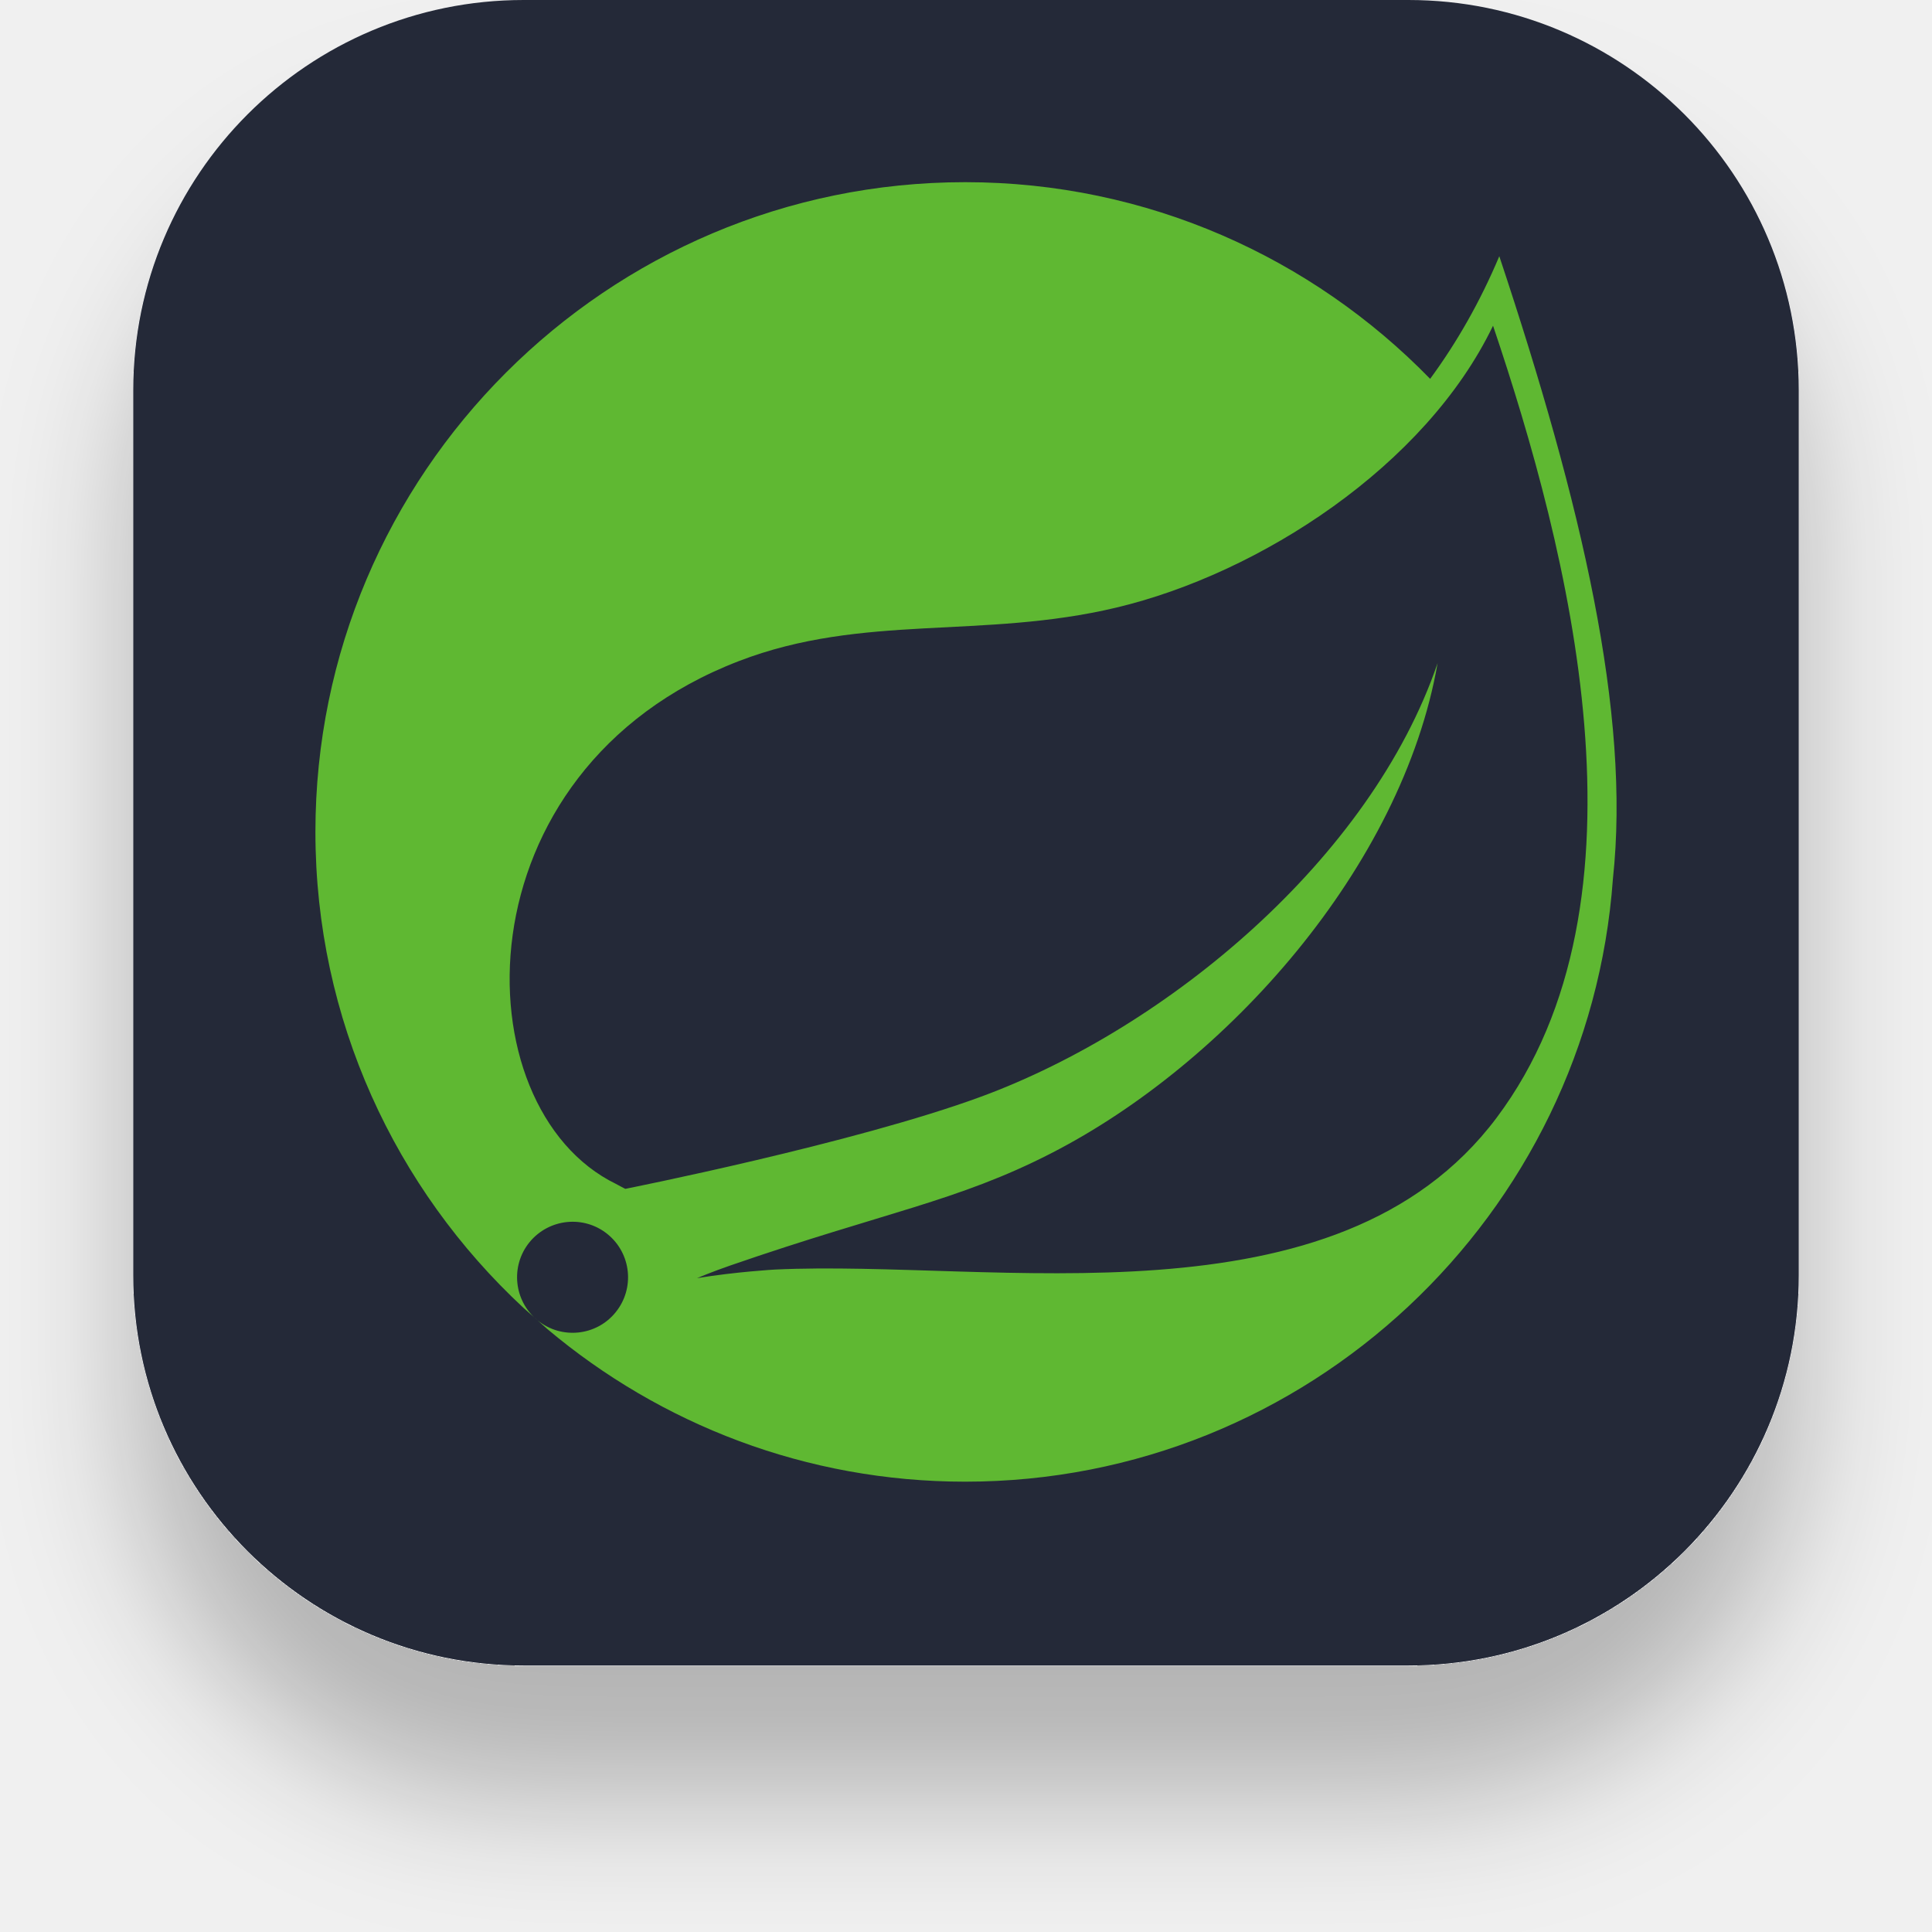
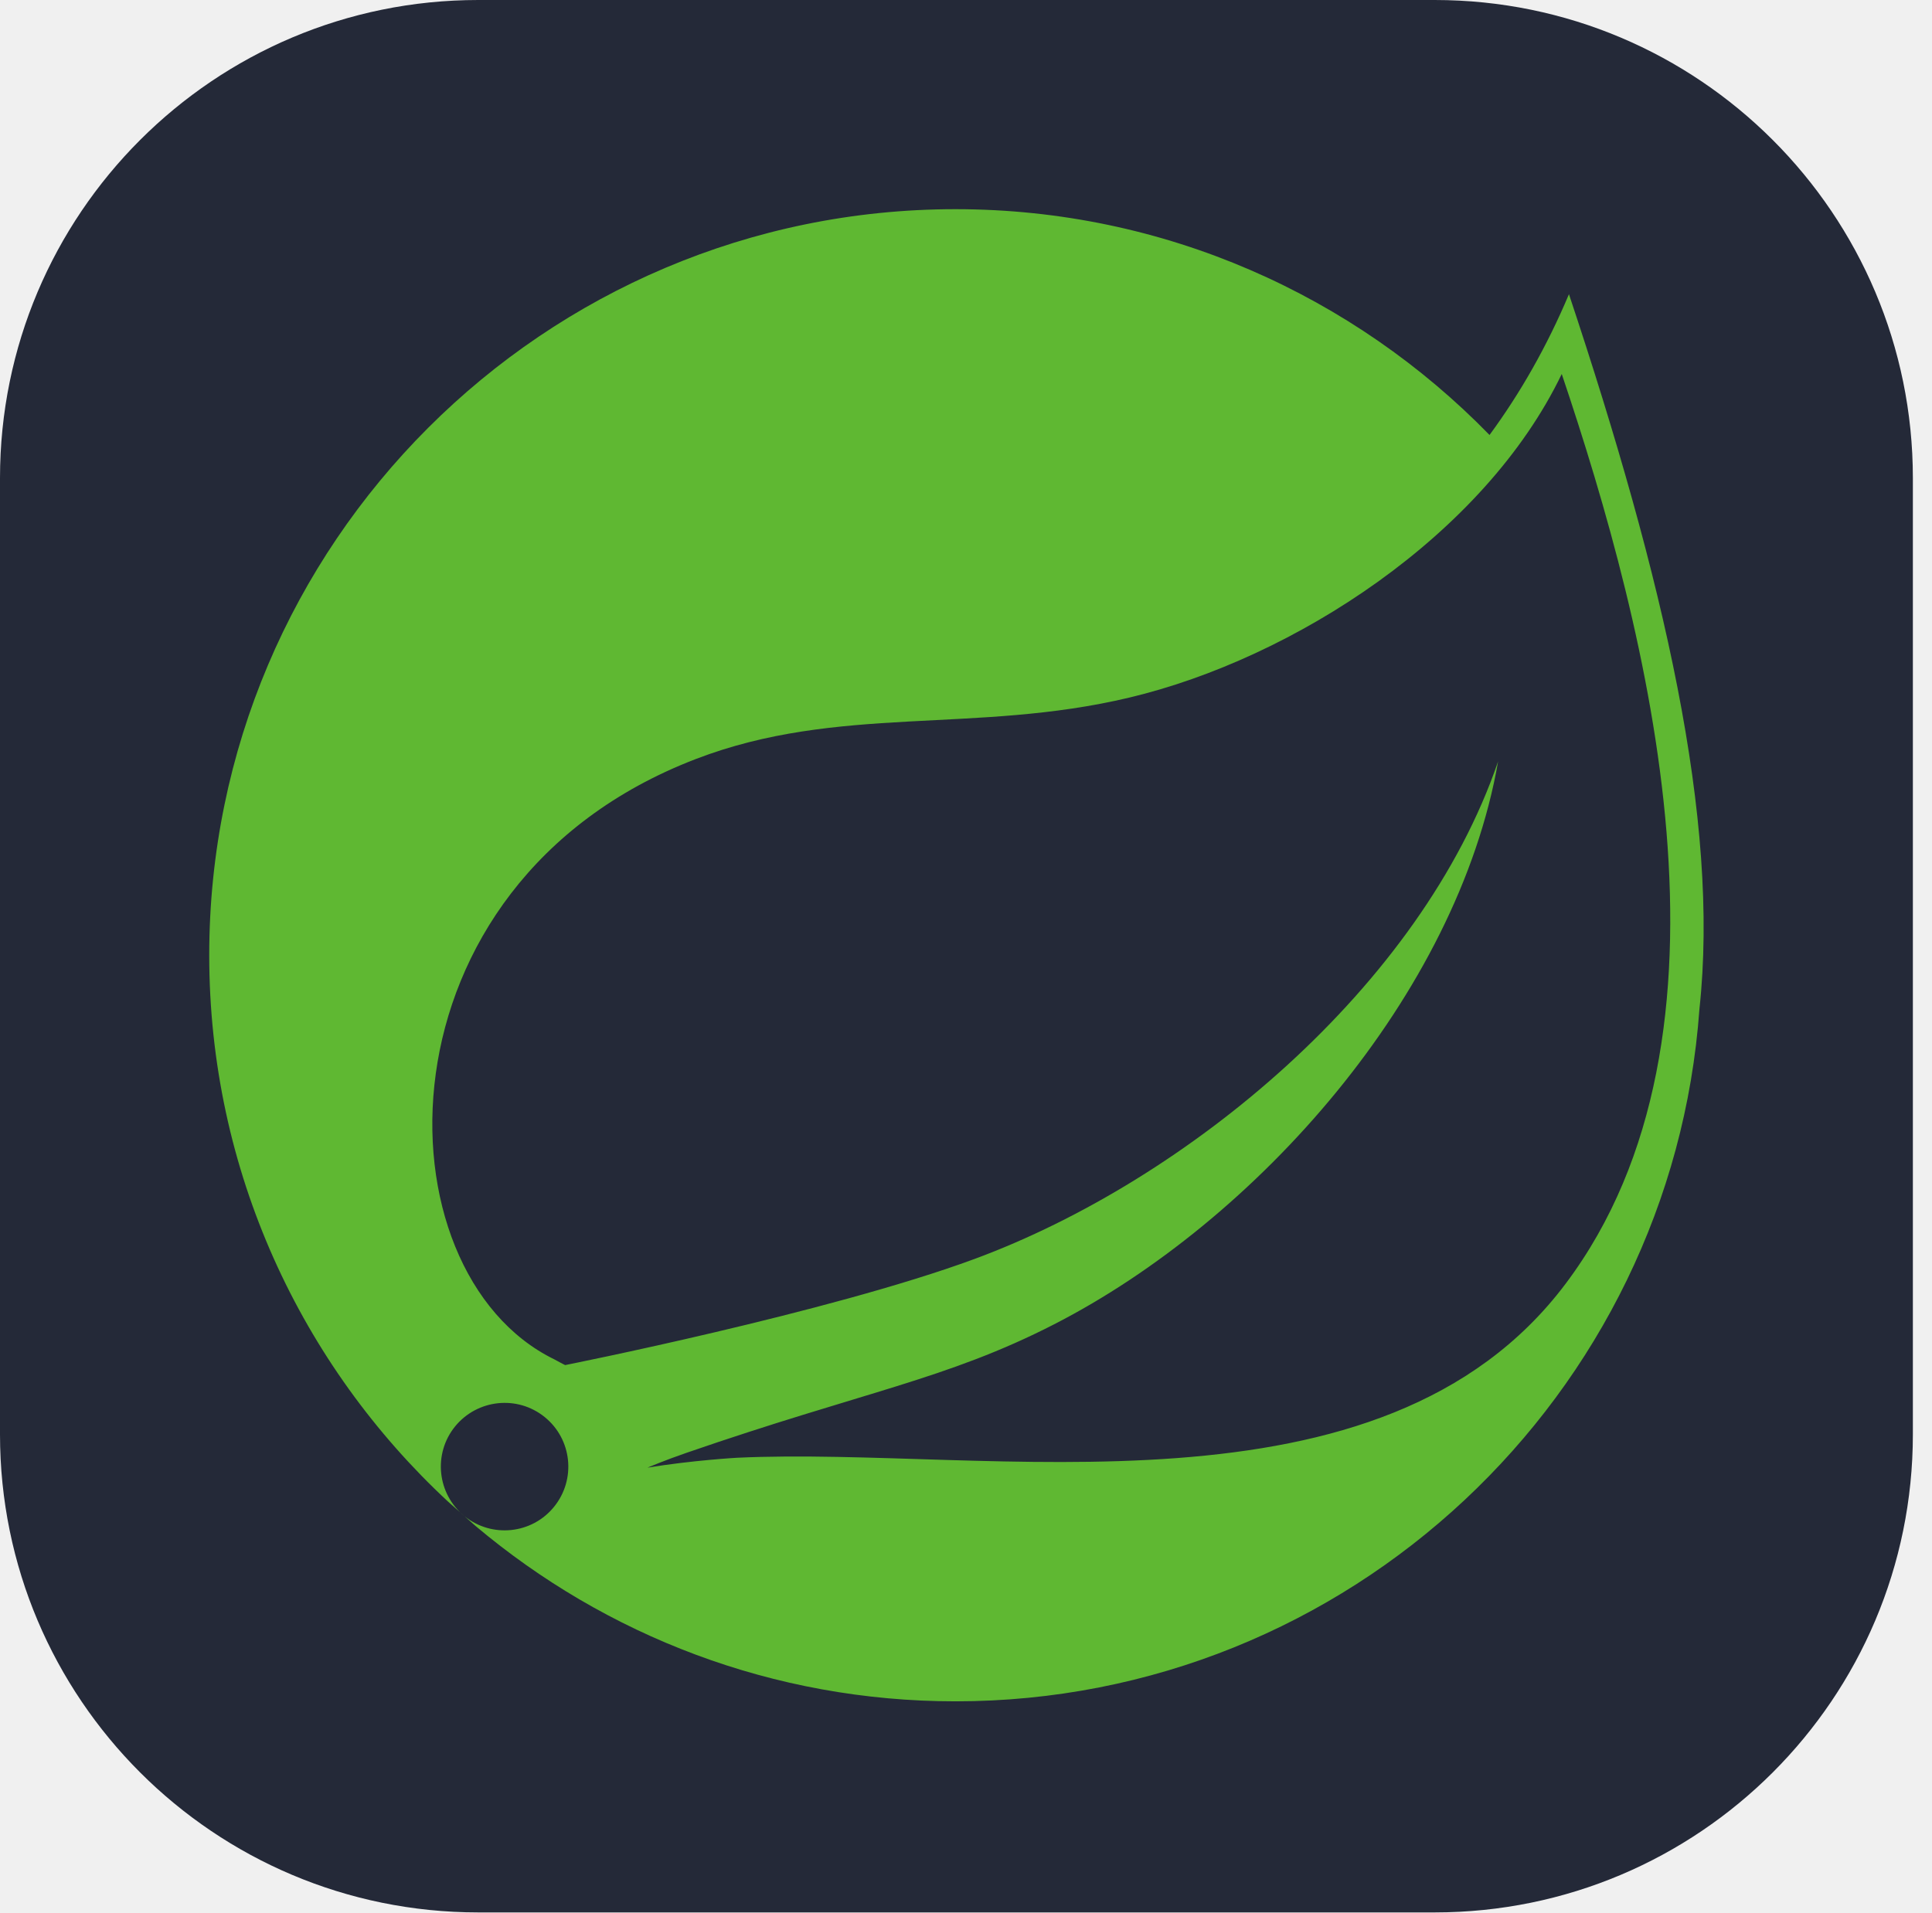
- <svg xmlns="http://www.w3.org/2000/svg" width="58" height="58" viewBox="0 0 58 58" fill="none">
-   <g filter="url(#filter0_d_984_463)">
-     <g clip-path="url(#clip0_984_463)">
-       <g clip-path="url(#clip1_984_463)">
-         <path d="M42.281 0H15.719C9.247 0 4 5.247 4 11.719V38.281C4 44.753 9.247 50 15.719 50H42.281C48.753 50 54 44.753 54 38.281V11.719C54 5.247 48.753 0 42.281 0Z" fill="#242938" />
-         <path d="M44.927 33.559C40.119 39.964 29.849 37.802 23.265 38.113C23.265 38.113 22.099 38.178 20.925 38.371C20.925 38.371 21.369 38.182 21.935 37.987C26.56 36.388 28.745 36.066 31.555 34.623C36.835 31.918 42.089 26.027 43.158 19.907C41.149 25.793 35.037 30.859 29.472 32.916C25.662 34.322 18.774 35.69 18.773 35.69C18.776 35.695 18.498 35.546 18.494 35.543C13.809 33.264 13.674 23.117 22.183 19.846C25.913 18.411 29.482 19.2 33.514 18.24C37.816 17.217 42.797 13.993 44.822 9.778C47.092 16.511 49.819 27.044 44.927 33.559ZM45.01 7.692C44.438 9.051 43.739 10.277 42.934 11.373C39.39 7.735 34.443 5.469 28.975 5.469C18.218 5.469 9.469 14.22 9.469 24.974C9.469 30.611 11.875 35.696 15.712 39.26L16.139 39.639C15.425 39.057 15.316 38.009 15.894 37.295C16.476 36.581 17.524 36.47 18.238 37.049C18.953 37.629 19.062 38.679 18.483 39.394C17.906 40.11 16.855 40.218 16.141 39.64L16.431 39.898C19.825 42.755 24.2 44.481 28.975 44.481C39.256 44.481 47.698 36.48 48.421 26.381C48.956 21.437 47.496 15.158 45.01 7.692Z" fill="#5FB832" />
-       </g>
+ <svg xmlns="http://www.w3.org/2000/svg" width="101" height="100" viewBox="0 0 101 100" fill="none">
+   <g clip-path="url(#clip0_1081_766)">
+     <rect width="100" height="100" rx="25" />
+     <g clip-path="url(#clip1_1081_766)">
+       <path d="M76.562 0H23.438C10.493 0 0 10.493 0 23.438V76.562C0 89.507 10.493 100 23.438 100H76.562C89.507 100 100 89.507 100 76.562V23.438C100 10.493 89.507 0 76.562 0Z" fill="#242938" />
+       <path d="M81.853 67.118C72.238 79.929 51.698 75.604 38.529 76.226C38.529 76.226 36.198 76.356 33.85 76.743C33.85 76.743 34.738 76.364 35.87 75.974C45.12 72.775 49.49 72.132 55.11 69.246C65.669 63.836 76.179 52.054 78.317 39.815C74.298 51.586 62.074 61.718 50.943 65.832C43.325 68.643 29.548 71.379 29.546 71.38C29.552 71.39 28.997 71.092 28.989 71.086C19.619 66.527 19.349 46.234 36.366 39.693C43.827 36.823 50.963 38.399 59.029 36.479C67.631 34.434 77.594 27.986 81.644 19.556C86.184 33.022 91.638 54.089 81.853 67.118ZM82.021 15.383C80.876 18.103 79.479 20.553 77.869 22.745C70.78 15.47 60.886 10.938 49.95 10.938C28.437 10.938 10.938 28.439 10.938 49.948C10.938 61.223 15.75 71.392 23.424 78.52L24.278 79.277C22.851 78.114 22.632 76.019 23.788 74.591C24.951 73.162 27.049 72.941 28.476 74.098C29.907 75.257 30.125 77.358 28.966 78.788C27.812 80.219 25.711 80.435 24.282 79.281L24.863 79.795C31.651 85.51 40.4 88.962 49.95 88.962C70.512 88.962 87.397 72.96 88.842 52.763C89.912 42.874 86.992 30.317 82.021 15.383Z" fill="#5FB832" />
    </g>
  </g>
  <defs>
-     <filter id="filter0_d_984_463" x="0" y="0" width="58" height="58" filterUnits="userSpaceOnUse" color-interpolation-filters="sRGB">
-       <feFlood flood-opacity="0" result="BackgroundImageFix" />
-       <feColorMatrix in="SourceAlpha" type="matrix" values="0 0 0 0 0 0 0 0 0 0 0 0 0 0 0 0 0 0 127 0" result="hardAlpha" />
-       <feOffset dy="4" />
-       <feGaussianBlur stdDeviation="2" />
-       <feComposite in2="hardAlpha" operator="out" />
-       <feColorMatrix type="matrix" values="0 0 0 0 0 0 0 0 0 0 0 0 0 0 0 0 0 0 0.25 0" />
-       <feBlend mode="normal" in2="BackgroundImageFix" result="effect1_dropShadow_984_463" />
-       <feBlend mode="normal" in="SourceGraphic" in2="effect1_dropShadow_984_463" result="shape" />
-     </filter>
-     <clipPath id="clip0_984_463">
-       <rect x="4" width="50" height="50" rx="5" fill="white" />
+     <clipPath id="clip0_1081_766">
+       <rect width="100" height="100" rx="25" fill="white" />
    </clipPath>
-     <clipPath id="clip1_984_463">
-       <rect width="50" height="50" fill="white" transform="translate(3.99988)" />
+     <clipPath id="clip1_1081_766">
+       <rect width="100" height="100" fill="white" />
    </clipPath>
  </defs>
</svg>
